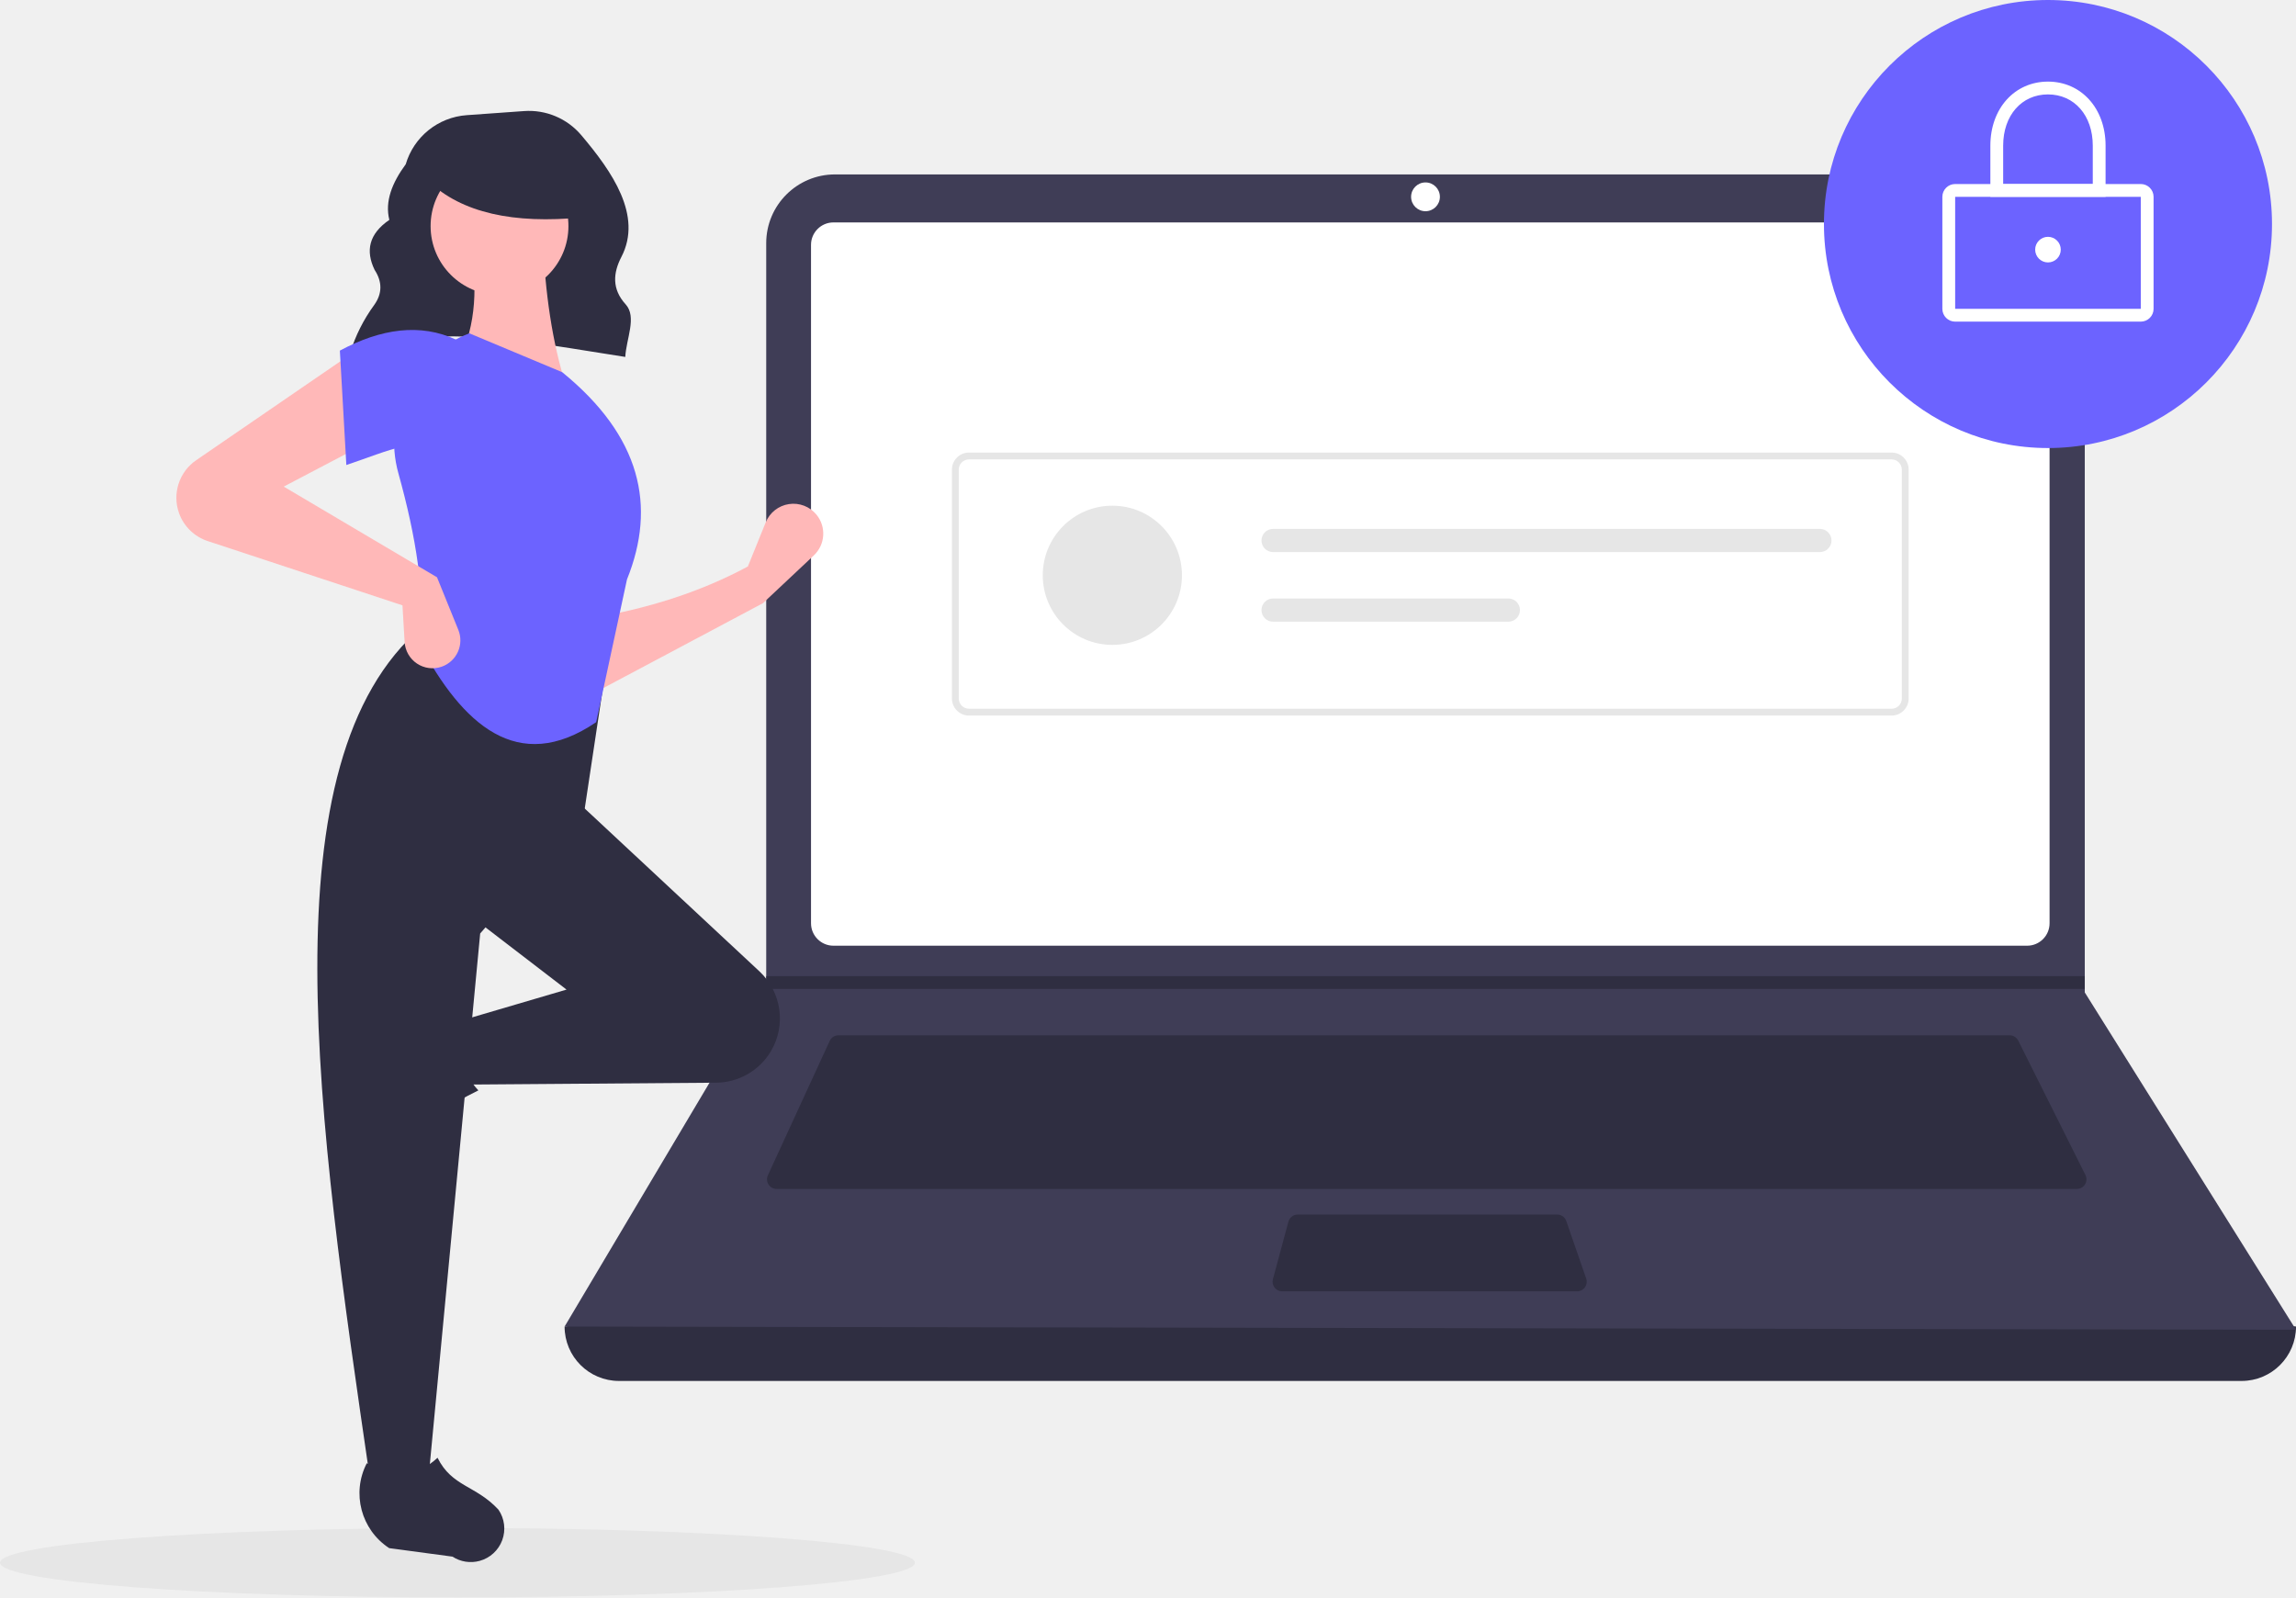
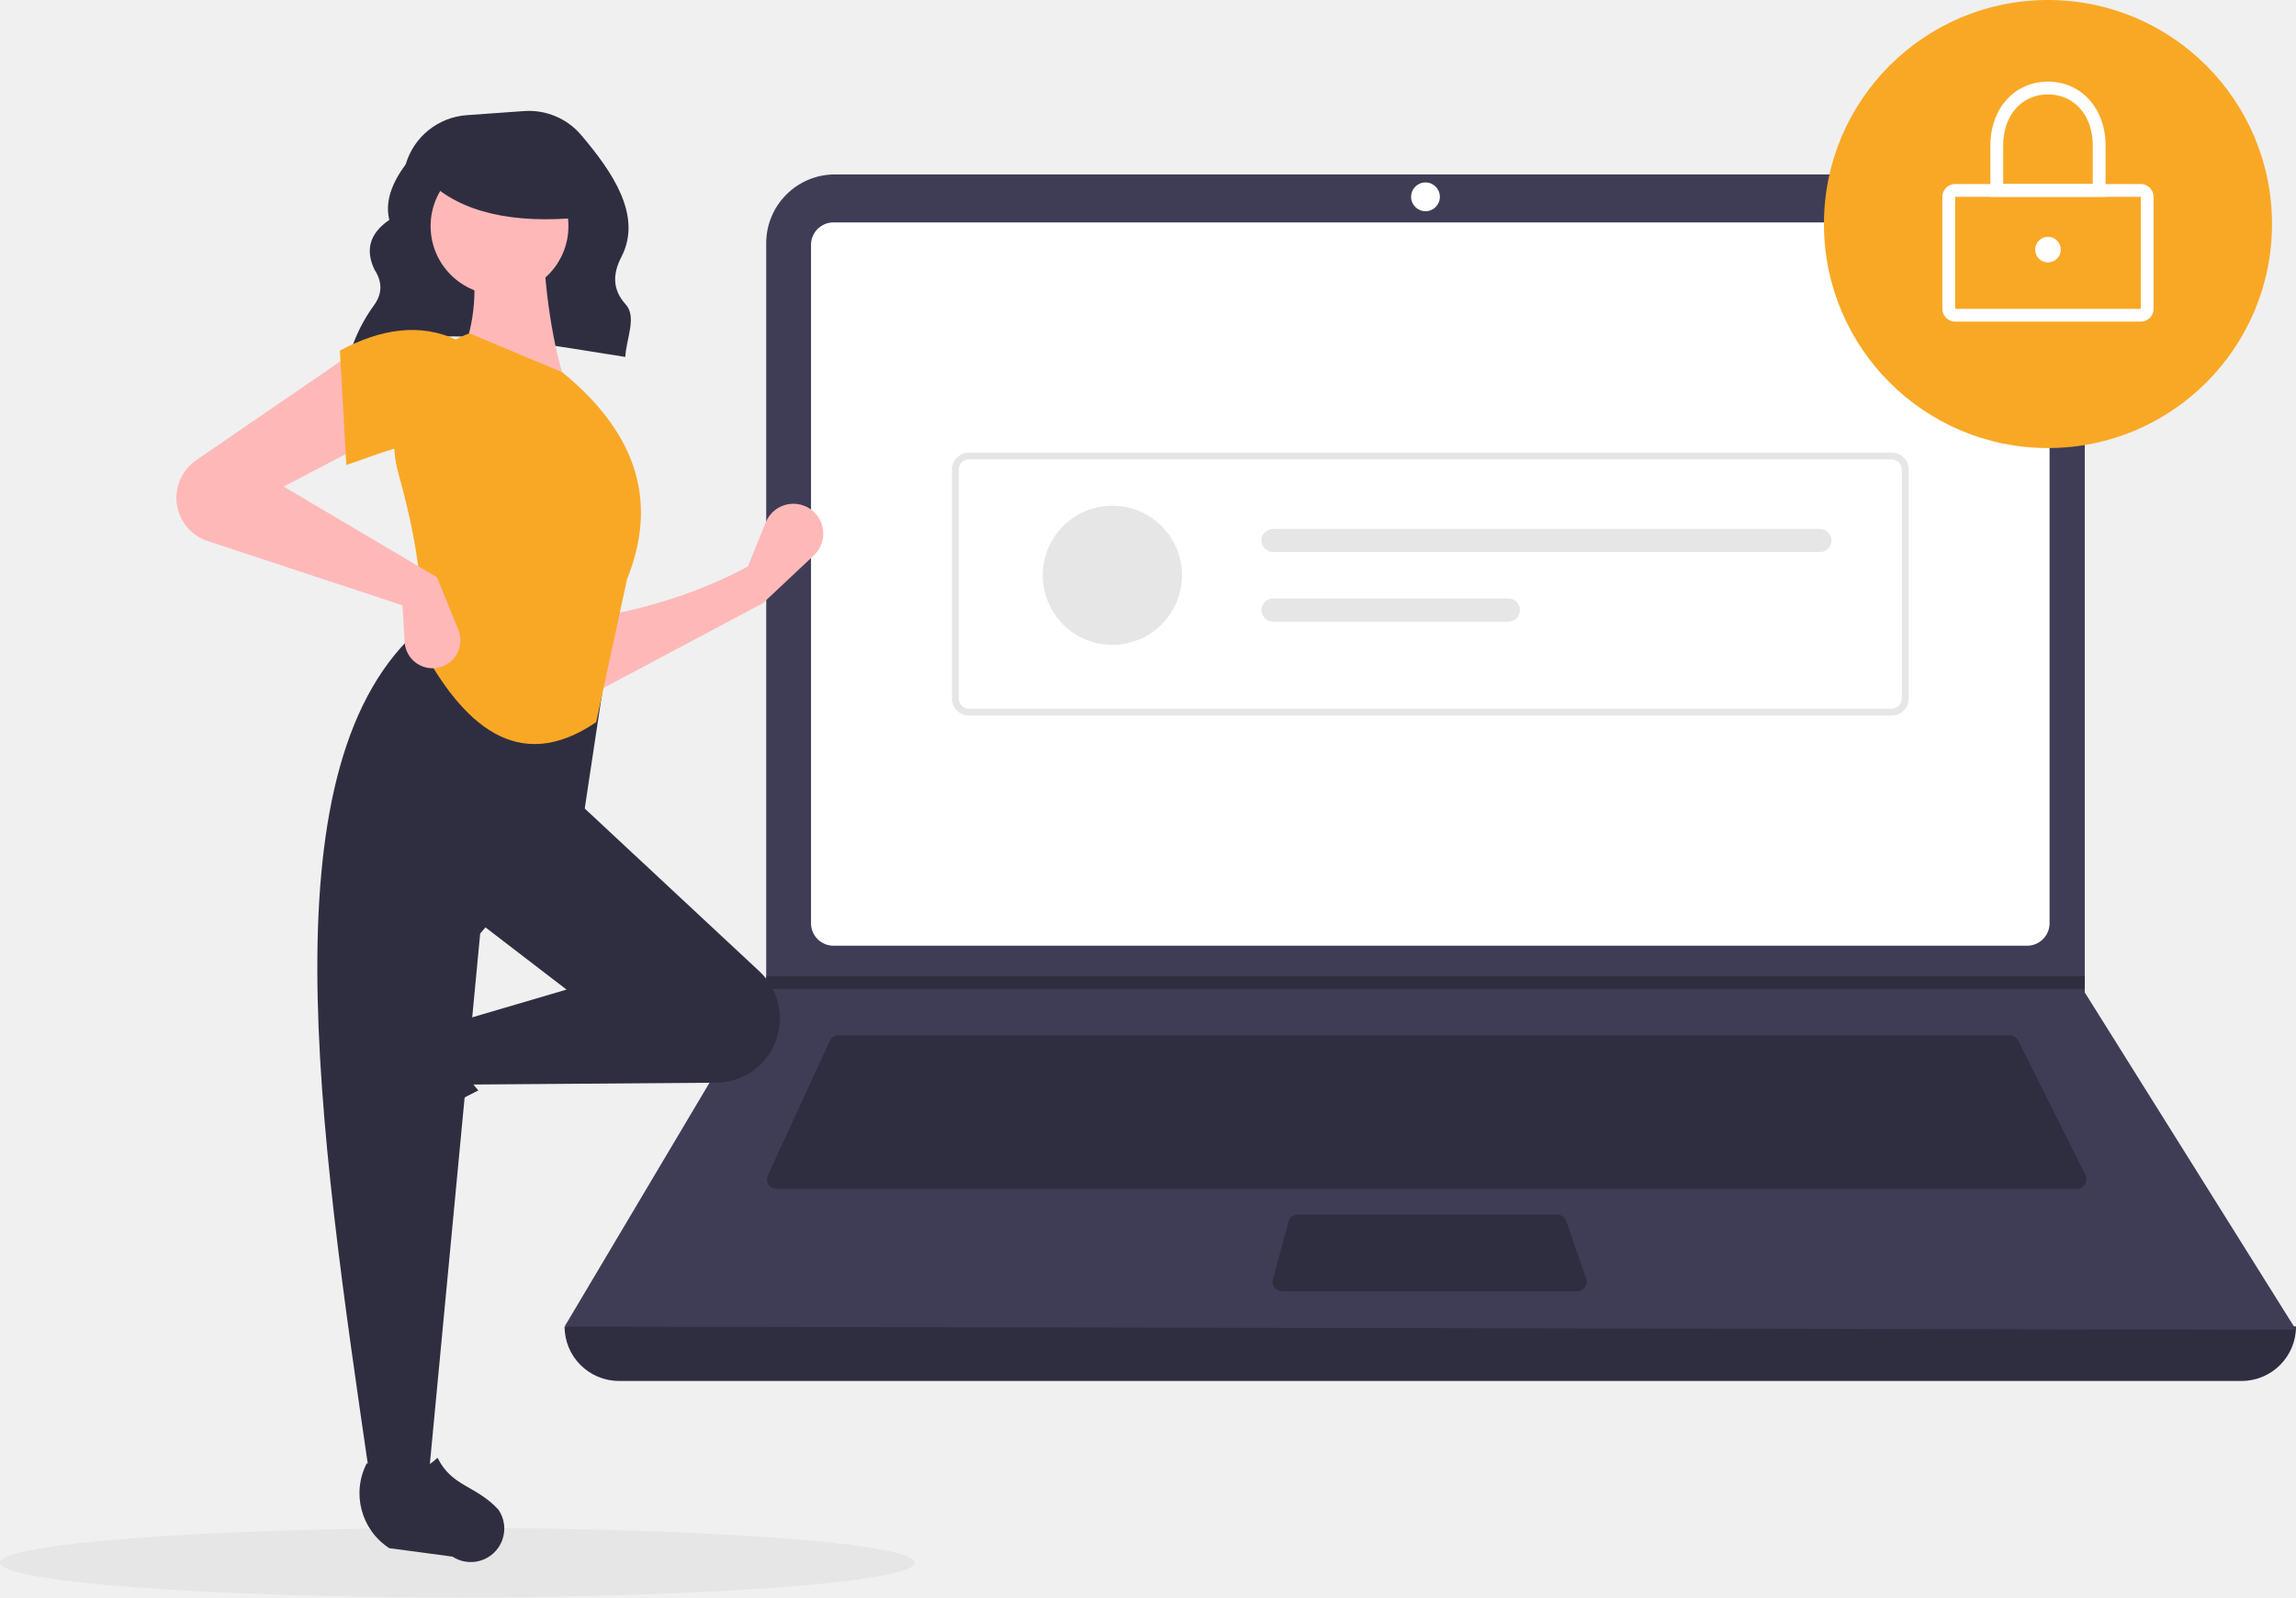
<svg xmlns="http://www.w3.org/2000/svg" id="a5c16198-98a1-478b-8909-43624583dcf2" data-name="Layer 1" width="793" height="551.732" viewBox="0 0 793 551.732">
  <ellipse cx="158" cy="539.732" rx="158" ry="12" fill="#e6e6e6" />
  <path d="M324.272,296.554c27.497-11.695,61.744-4.285,95.191.858.311-6.228,4.084-13.808.132-18.153-4.801-5.279-4.359-10.825-1.47-16.404,7.388-14.265-3.197-29.444-13.884-42.065a23.669,23.669,0,0,0-19.755-8.292l-19.797,1.414A23.709,23.709,0,0,0,343.635,230.859v0c-4.727,6.429-7.257,12.841-5.664,19.219-7.081,4.839-8.27,10.68-5.089,17.264,2.698,4.146,2.669,8.182-.123,12.106a55.891,55.891,0,0,0-8.31,16.506Z" transform="translate(-203.5 -174.1342)" fill="#2f2e41" />
  <path d="M977.709,651.097H417.291A18.791,18.791,0,0,1,398.5,632.306h0q304.727-35.415,598,0h0A18.791,18.791,0,0,1,977.709,651.097Z" transform="translate(-203.5 -174.1342)" fill="#2f2e41" />
  <path d="M996.5,633.412l-598-1.105,69.306-116.616.332-.553V258.131a23.752,23.752,0,0,1,23.754-23.754H899.792a23.752,23.752,0,0,1,23.754,23.754V516.906Z" transform="translate(-203.5 -174.1342)" fill="#3f3d56" />
  <path d="M491.35,250.957a7.746,7.746,0,0,0-7.738,7.738V493.031a7.747,7.747,0,0,0,7.738,7.738H903.65a7.747,7.747,0,0,0,7.738-7.738V258.694a7.747,7.747,0,0,0-7.738-7.738Z" transform="translate(-203.5 -174.1342)" fill="#fff" />
  <path d="M493.078,531.718a3.325,3.325,0,0,0-3.013,1.93l-21.355,46.425a3.316,3.316,0,0,0,3.012,4.702H920.814a3.316,3.316,0,0,0,2.965-4.799L900.567,533.551a3.299,3.299,0,0,0-2.965-1.833Z" transform="translate(-203.5 -174.1342)" fill="#2f2e41" />
  <circle cx="492.342" cy="67.98" r="4.974" fill="#fff" />
  <path d="M651.7,593.619a3.321,3.321,0,0,0-3.202,2.454l-5.357,19.896a3.316,3.316,0,0,0,3.202,4.179h101.874a3.315,3.315,0,0,0,3.133-4.401l-6.887-19.896a3.318,3.318,0,0,0-3.134-2.231Z" transform="translate(-203.5 -174.1342)" fill="#2f2e41" />
  <polygon points="720.046 337.135 720.046 341.556 264.306 341.556 264.649 341.004 264.649 337.135 720.046 337.135" fill="#2f2e41" />
-   <circle cx="707.335" cy="77.375" r="77.375" fill="#6c63ff" />
+   <circle cx="707.335" cy="77.375" r="77.375" fill="#F9A826" />
  <path d="M942.89,285.223H878.779a4.426,4.426,0,0,1-4.421-4.421V242.114a4.426,4.426,0,0,1,4.421-4.421H942.89a4.426,4.426,0,0,1,4.421,4.421v38.688A4.426,4.426,0,0,1,942.89,285.223Zm-64.111-43.109v38.688h64.114L942.89,242.114Z" transform="translate(-203.5 -174.1342)" fill="#fff" />
  <path d="M930.731,242.114h-39.793V224.428c0-12.81,8.368-22.107,19.896-22.107s19.896,9.297,19.896,22.107Zm-35.372-4.421h30.95V224.428c0-10.413-6.363-17.686-15.475-17.686s-15.475,7.273-15.475,17.686Z" transform="translate(-203.5 -174.1342)" fill="#fff" />
  <circle cx="707.335" cy="86.218" r="4.421" fill="#fff" />
  <path d="M856.82,421.284H538.18a5.908,5.908,0,0,1-5.901-5.901V336.342a5.908,5.908,0,0,1,5.901-5.901H856.82a5.908,5.908,0,0,1,5.901,5.901V415.383A5.908,5.908,0,0,1,856.82,421.284Zm-318.64-88.482a3.544,3.544,0,0,0-3.54,3.54V415.383a3.544,3.544,0,0,0,3.54,3.54H856.82a3.544,3.544,0,0,0,3.54-3.54V336.342a3.544,3.544,0,0,0-3.54-3.54Z" transform="translate(-203.5 -174.1342)" fill="#e6e6e6" />
  <circle cx="384.19" cy="198.695" r="24.036" fill="#e6e6e6" />
  <path d="M643.203,356.805a4.006,4.006,0,1,0,0,8.012H832.061a4.006,4.006,0,0,0,0-8.012Z" transform="translate(-203.5 -174.1342)" fill="#e6e6e6" />
  <path d="M643.203,380.842a4.006,4.006,0,1,0,0,8.012H724.469a4.006,4.006,0,1,0,0-8.012Z" transform="translate(-203.5 -174.1342)" fill="#e6e6e6" />
  <path d="M467.022,382.462,408.119,413.778l-.746-26.096c19.226-3.209,37.517-8.797,54.429-17.895l6.16-15.22a10.318,10.318,0,0,1,17.536-2.678l0,0a10.318,10.318,0,0,1-.908,14.069Z" transform="translate(-203.5 -174.1342)" fill="#ffb8b8" />
  <path d="M323.098,563.267v0a11.574,11.574,0,0,1,1.469-9.363l12.939-19.858a22.612,22.612,0,0,1,29.335-7.739h0c-5.438,9.256-4.68,17.377,1.878,24.434a117.631,117.631,0,0,0-27.936,19.045A11.574,11.574,0,0,1,323.098,563.267Z" transform="translate(-203.5 -174.1342)" fill="#2f2e41" />
  <path d="M469.705,537.303l0,0a22.203,22.203,0,0,1-18.871,10.779l-85.96.651-3.728-21.623,38.026-11.184-32.061-24.605L402.154,450.313l63.65,59.324A22.203,22.203,0,0,1,469.705,537.303Z" transform="translate(-203.5 -174.1342)" fill="#2f2e41" />
  <path d="M351.453,685.179H331.321c-18.075-123.898-36.474-248.142,17.895-294.515l64.122,10.439L405.136,455.532l-35.789,41.008Z" transform="translate(-203.5 -174.1342)" fill="#2f2e41" />
  <path d="M369.149,713.246h0a11.574,11.574,0,0,1-9.363-1.469l-21.859-2.938a22.612,22.612,0,0,1-7.741-29.335v0c9.257,5.437,17.377,4.679,24.434-1.879,4.986,10.067,13.201,9.453,21.047,17.935A11.574,11.574,0,0,1,369.149,713.246Z" transform="translate(-203.5 -174.1342)" fill="#2f2e41" />
  <path d="M399.172,307.902l-37.28-8.947c6.192-12.674,6.702-26.776,3.728-41.754l25.351-.746C391.764,275.08,394.167,292.481,399.172,307.902Z" transform="translate(-203.5 -174.1342)" fill="#ffb8b8" />
-   <path d="M409.418,423.552c-27.139,18.493-46.314.633-60.947-26.923,2.033-16.862-1.259-37.041-7.357-58.966a40.138,40.138,0,0,1,24.506-48.401h0l32.061,13.421c27.224,22.19,32.582,46.227,22.368,71.578Z" transform="translate(-203.5 -174.1342)" fill="#6c63ff" />
+   <path d="M409.418,423.552c-27.139,18.493-46.314.633-60.947-26.923,2.033-16.862-1.259-37.041-7.357-58.966a40.138,40.138,0,0,1,24.506-48.401h0l32.061,13.421c27.224,22.19,32.582,46.227,22.368,71.578Z" transform="translate(-203.5 -174.1342)" fill="#F9A826" />
  <path d="M331.321,326.542,301.497,342.2l52.938,31.316,7.366,18.17a9.637,9.637,0,0,1-5.789,12.731h0a9.637,9.637,0,0,1-12.762-8.544l-.745-12.663-67.284-22.204a15.733,15.733,0,0,1-9.873-9.611v0a15.733,15.733,0,0,1,5.903-18.303l54.105-37.118Z" transform="translate(-203.5 -174.1342)" fill="#ffb8b8" />
-   <path d="M361.146,329.524c-12.439-5.451-23.749.47-38.026,5.219l-2.237-39.517c14.176-7.556,27.692-9.593,40.263-3.728Z" transform="translate(-203.5 -174.1342)" fill="#6c63ff" />
+   <path d="M361.146,329.524c-12.439-5.451-23.749.47-38.026,5.219l-2.237-39.517c14.176-7.556,27.692-9.593,40.263-3.728Z" transform="translate(-203.5 -174.1342)" fill="#F9A826" />
  <circle cx="172.525" cy="78.093" r="23.802" fill="#ffb8b8" />
  <path d="M404.5,249.224c-23.566,2.308-41.523-1.546-53-12.52v-8.838h51Z" transform="translate(-203.5 -174.1342)" fill="#2f2e41" />
</svg>
